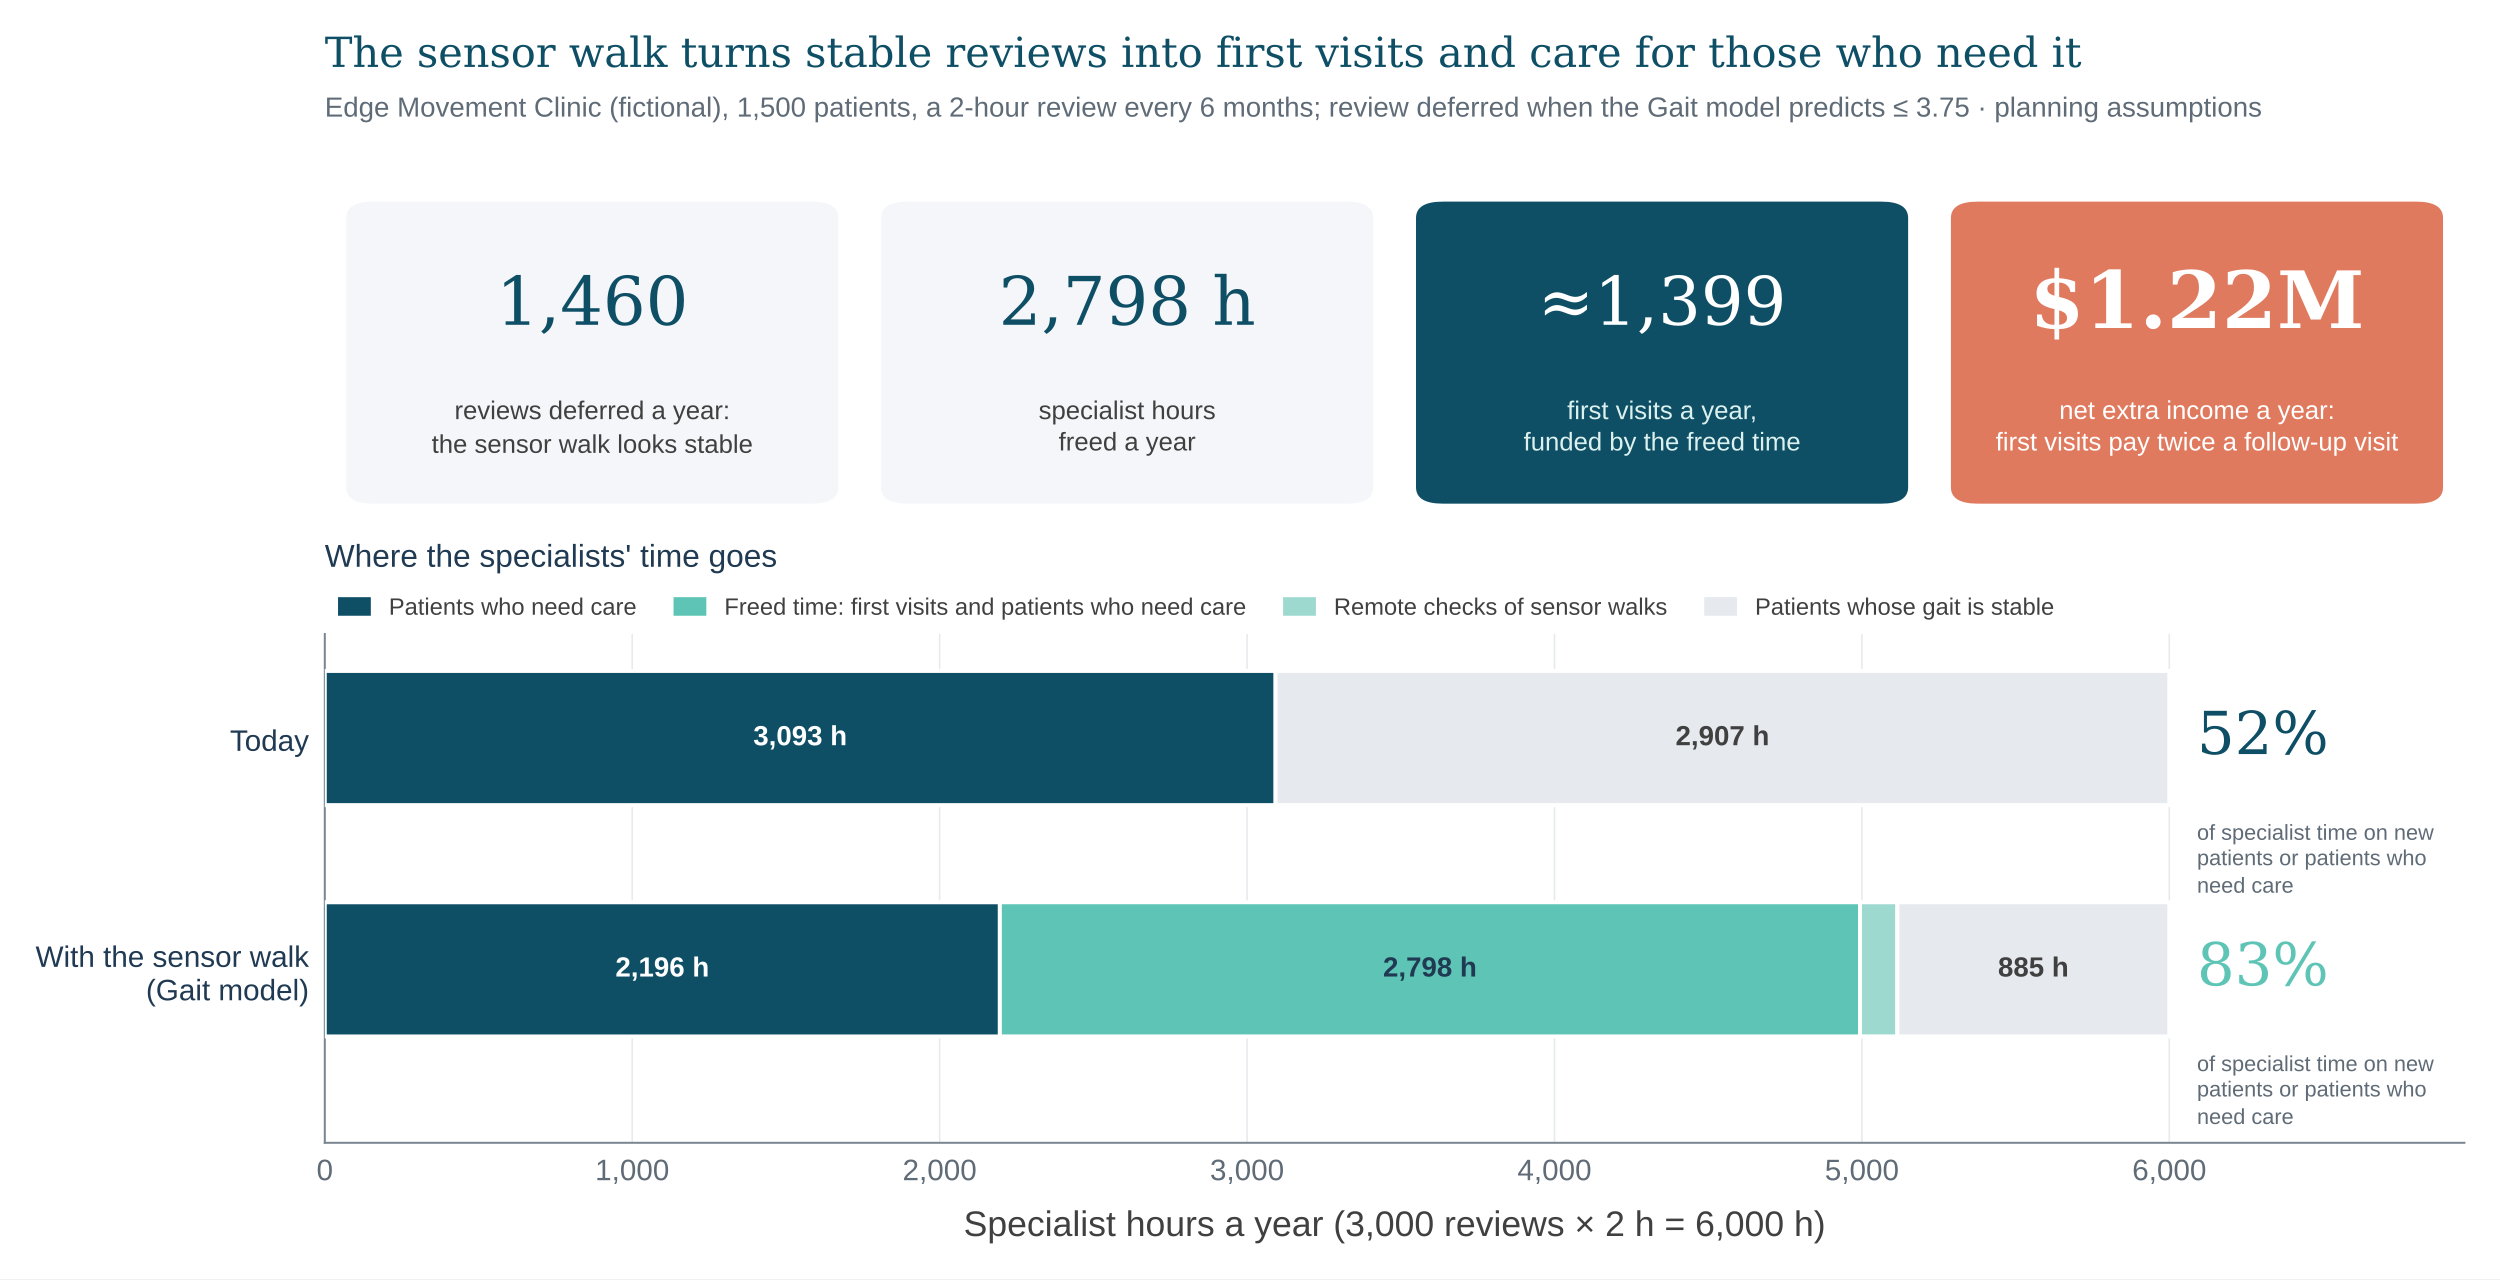
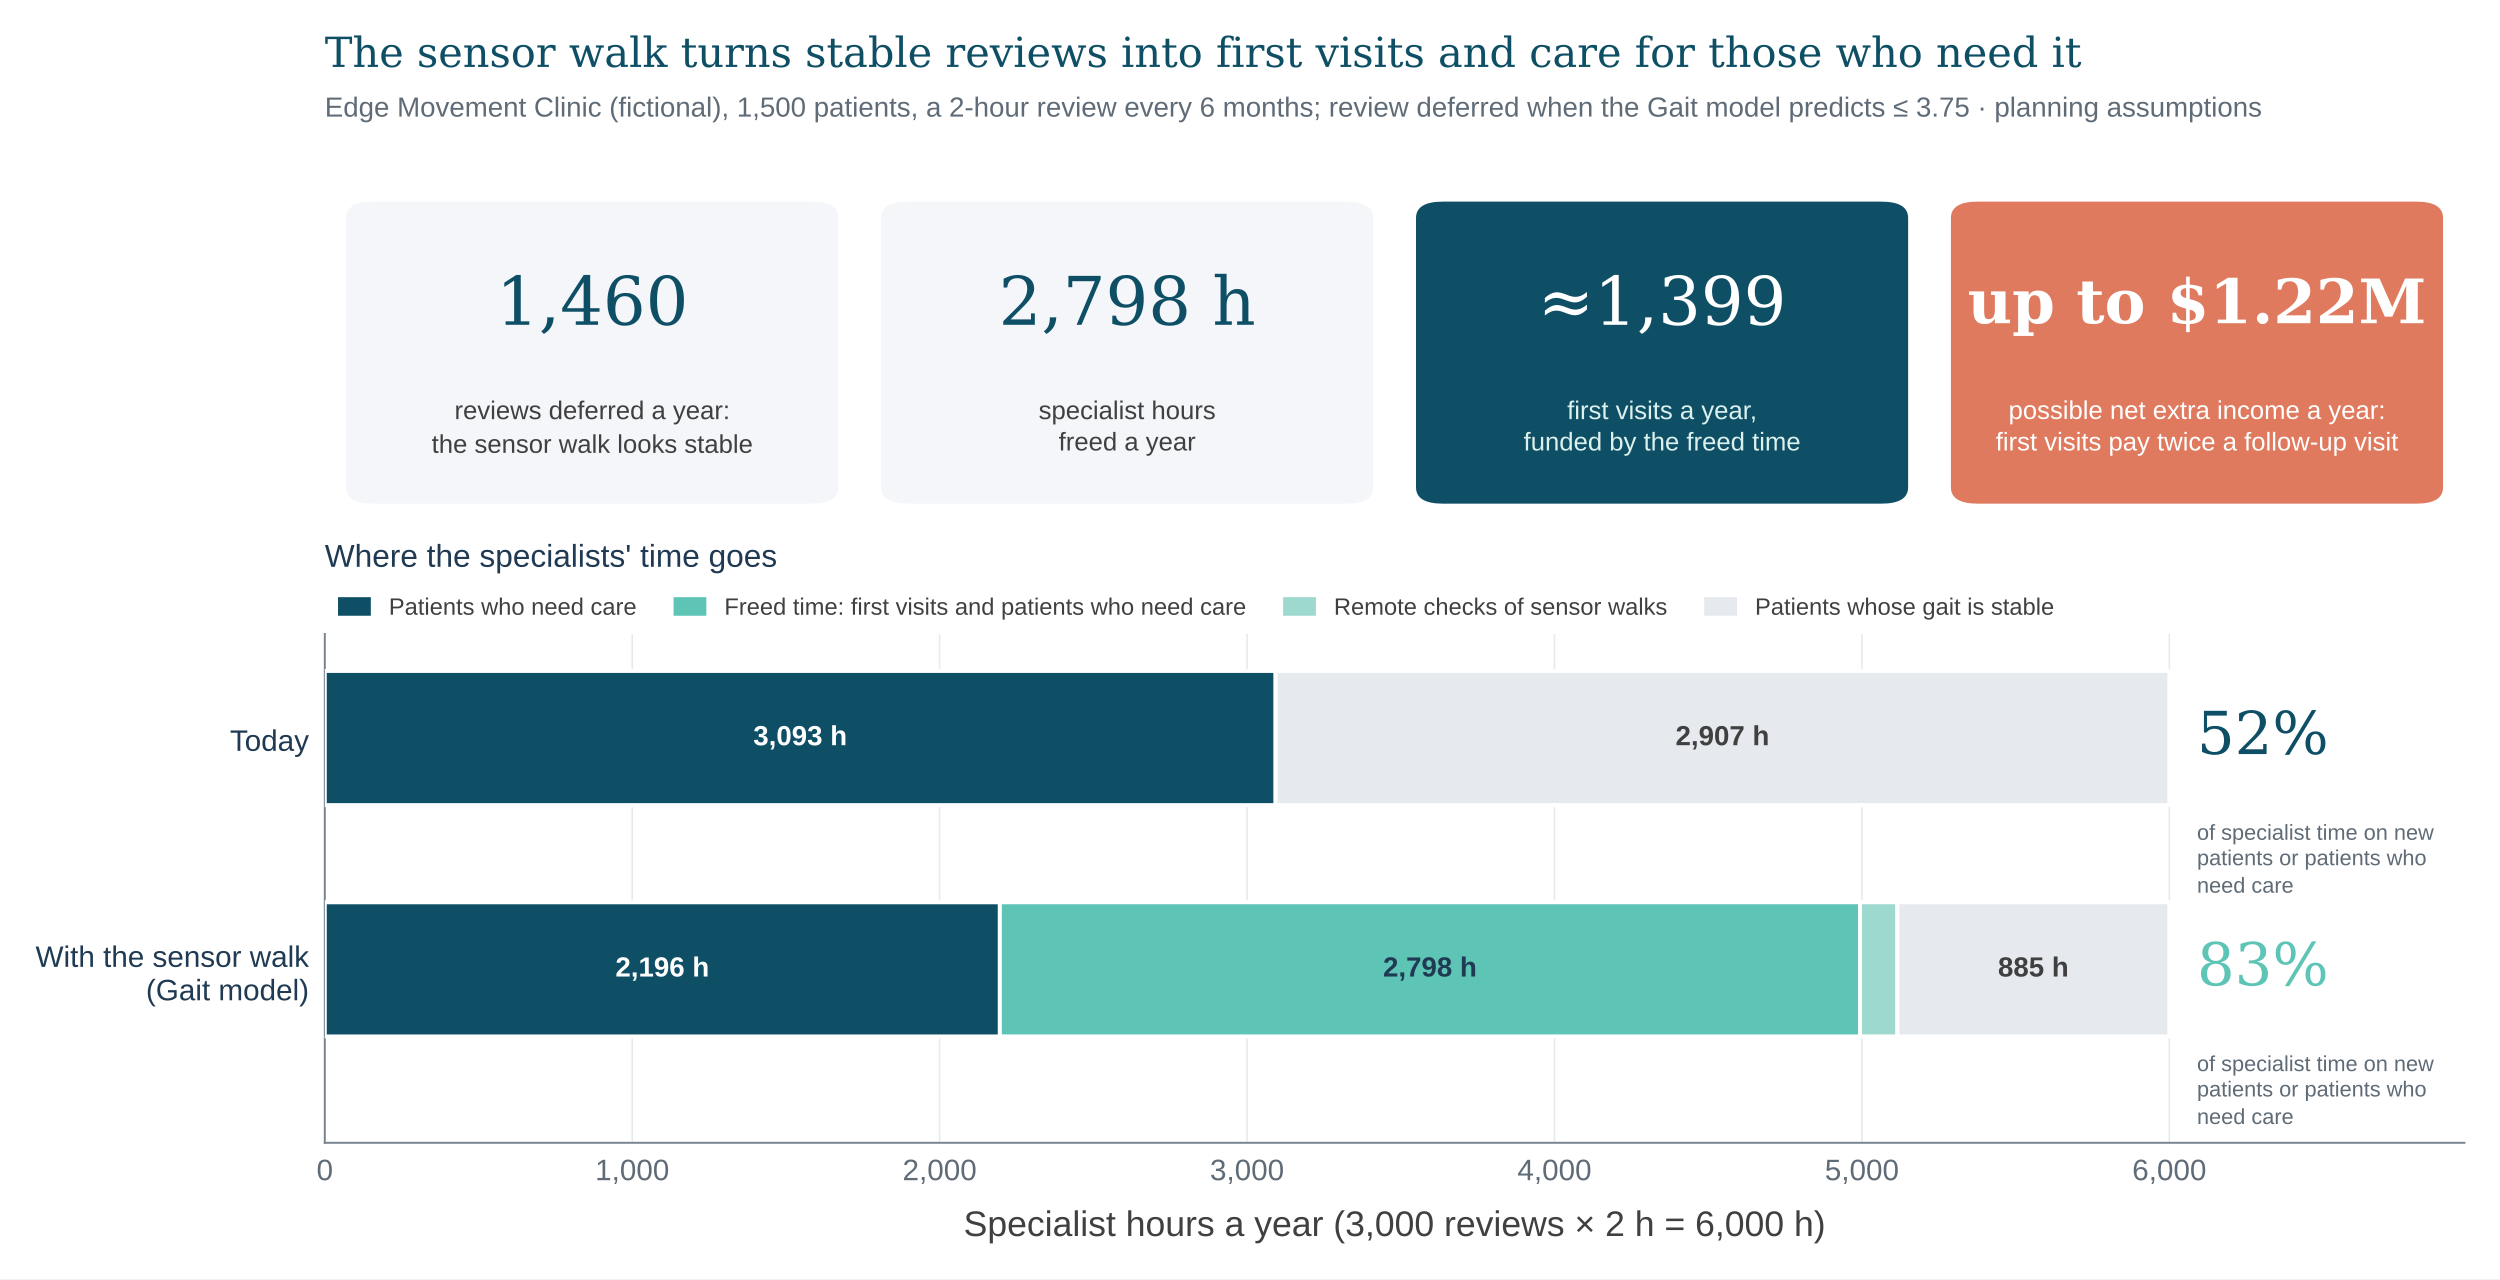
<svg xmlns="http://www.w3.org/2000/svg" width="1265.257pt" height="647.346pt" viewBox="0 0 1265.257 647.346" version="1.1">
  <defs>
    <style type="text/css">*{stroke-linejoin: round; stroke-linecap: butt}</style>
  </defs>
  <g id="figure_1">
    <g id="patch_1">
      <path d="M 0 647.346  L 1265.257 647.346  L 1265.257 0  L 0 0  z " style="fill: #ffffff" />
    </g>
    <g id="axes_1">
      <g id="patch_2">
-         <path d="M 188.742 254.897  L 410.733 254.897  Q 424.269 254.897 424.269 246.59  L 424.269 110.353  Q 424.269 102.046 410.733 102.046  L 188.742 102.046  Q 175.206 102.046 175.206 110.353  L 175.206 246.59  Q 175.206 254.897 188.742 254.897  z " clip-path="url(#p753ac1c65f)" style="fill: #f4f6f9" />
+         <path d="M 188.742 254.897  L 410.733 254.897  Q 424.269 254.897 424.269 246.59  L 424.269 110.353  Q 424.269 102.046 410.733 102.046  L 188.742 102.046  Q 175.206 102.046 175.206 110.353  L 175.206 246.59  Q 175.206 254.897 188.742 254.897  z " clip-path="url(#pfebd796aab)" style="fill: #f4f6f9" />
      </g>
      <g id="patch_3">
-         <path d="M 459.462 254.897  L 681.453 254.897  Q 694.989 254.897 694.989 246.59  L 694.989 110.353  Q 694.989 102.046 681.453 102.046  L 459.462 102.046  Q 445.926 102.046 445.926 110.353  L 445.926 246.59  Q 445.926 254.897 459.462 254.897  z " clip-path="url(#p753ac1c65f)" style="fill: #f4f6f9" />
+         <path d="M 459.462 254.897  L 681.453 254.897  Q 694.989 254.897 694.989 246.59  L 694.989 110.353  Q 694.989 102.046 681.453 102.046  L 459.462 102.046  Q 445.926 102.046 445.926 110.353  L 445.926 246.59  Q 445.926 254.897 459.462 254.897  z " clip-path="url(#pfebd796aab)" style="fill: #f4f6f9" />
      </g>
      <g id="patch_4">
-         <path d="M 730.182 254.897  L 952.173 254.897  Q 965.709 254.897 965.709 246.59  L 965.709 110.353  Q 965.709 102.046 952.173 102.046  L 730.182 102.046  Q 716.646 102.046 716.646 110.353  L 716.646 246.59  Q 716.646 254.897 730.182 254.897  z " clip-path="url(#p753ac1c65f)" style="fill: #0e4f66" />
+         <path d="M 730.182 254.897  L 952.173 254.897  Q 965.709 254.897 965.709 246.59  L 965.709 110.353  Q 965.709 102.046 952.173 102.046  L 730.182 102.046  Q 716.646 102.046 716.646 110.353  L 716.646 246.59  Q 716.646 254.897 730.182 254.897  z " clip-path="url(#pfebd796aab)" style="fill: #0e4f66" />
      </g>
      <g id="patch_5">
-         <path d="M 1000.902 254.897  L 1222.893 254.897  Q 1236.429 254.897 1236.429 246.59  L 1236.429 110.353  Q 1236.429 102.046 1222.893 102.046  L 1000.902 102.046  Q 987.366 102.046 987.366 110.353  L 987.366 246.59  Q 987.366 254.897 1000.902 254.897  z " clip-path="url(#p753ac1c65f)" style="fill: #e07a5f" />
+         <path d="M 1000.902 254.897  L 1222.893 254.897  Q 1236.429 254.897 1236.429 246.59  L 1236.429 110.353  Q 1236.429 102.046 1222.893 102.046  L 1000.902 102.046  Q 987.366 102.046 987.366 110.353  L 987.366 246.59  Q 987.366 254.897 1000.902 254.897  z " clip-path="url(#pfebd796aab)" style="fill: #e07a5f" />
      </g>
      <g id="text_1">
        <text style="font-size: 34px; font-family: 'Georgia', 'DejaVu Serif', serif; text-anchor: middle; fill: #0e4f66" x="299.737" y="164.384" transform="rotate(-0 299.7373 164.3836)">1,460</text>
      </g>
      <g id="text_2">
        <text style="font-size: 13px; font-family: 'Arial', 'DejaVu Sans', sans-serif; fill: #404040" transform="translate(230.0167 212.1176)">reviews deferred a year:</text>
        <text style="font-size: 13px; font-family: 'Arial', 'DejaVu Sans', sans-serif; fill: #404040" transform="translate(218.4508 229.1905)">the sensor walk looks stable</text>
      </g>
      <g id="text_3">
        <text style="font-size: 34px; font-family: 'Georgia', 'DejaVu Serif', serif; text-anchor: middle; fill: #0e4f66" x="570.457" y="164.384" transform="rotate(-0 570.4573 164.3836)">2,798 h</text>
      </g>
      <g id="text_4">
        <text style="font-size: 13px; font-family: 'Arial', 'DejaVu Sans', sans-serif; fill: #404040" transform="translate(525.6612 212.1145)">specialist hours</text>
        <text style="font-size: 13px; font-family: 'Arial', 'DejaVu Sans', sans-serif; fill: #404040" transform="translate(535.7737 227.9778)">freed a year</text>
      </g>
      <g id="text_5">
        <text style="font-size: 34px; font-family: 'Georgia', 'DejaVu Serif', serif; text-anchor: middle; fill: #ffffff" x="841.177" y="164.384" transform="rotate(-0 841.1773 164.3836)">≈1,399</text>
      </g>
      <g id="text_6">
        <text style="font-size: 13px; font-family: 'Arial', 'DejaVu Sans', sans-serif; fill: #dcf1ee" transform="translate(793.1403 212.1176)">first visits a year,</text>
        <text style="font-size: 13px; font-family: 'Arial', 'DejaVu Sans', sans-serif; fill: #dcf1ee" transform="translate(771.083 227.9778)">funded by the freed time</text>
      </g>
      <g id="text_7">
-         <text style="font-weight: 700; font-size: 40px; font-family: 'Georgia', 'DejaVu Serif', serif; text-anchor: middle; fill: #ffffff" x="1111.897" y="166.002" transform="rotate(-0 1111.897 166.0023)">$1.22M</text>
+         <text style="font-weight: 700; font-size: 31px; font-family: 'Georgia', 'DejaVu Serif', serif; text-anchor: middle; fill: #ffffff" x="1111.897" y="163.573" transform="rotate(-0 1111.897 163.5731)">up to $1.22M</text>
      </g>
      <g id="text_8">
-         <text style="font-size: 13px; font-family: 'Arial', 'DejaVu Sans', sans-serif; fill: #ffffff" transform="translate(1042.174 212.0384)">net extra income a year:</text>
+         <text style="font-size: 13px; font-family: 'Arial', 'DejaVu Sans', sans-serif; fill: #ffffff" transform="translate(1016.521 212.0384)">possible net extra income a year:</text>
        <text style="font-size: 13px; font-family: 'Arial', 'DejaVu Sans', sans-serif; fill: #ffffff" transform="translate(1010.04 227.9778)">first visits pay twice a follow-up visit</text>
      </g>
    </g>
    <g id="axes_2">
      <g id="patch_6">
        <path d="M 164.377 578.376  L 1247.257 578.376  L 1247.257 320.855  L 164.377 320.855  z " style="fill: #ffffff" />
      </g>
      <g id="matplotlib.axis_1">
        <g id="xtick_1">
          <g id="line2d_1">
-             <path d="M 164.377 578.376  L 164.377 320.855  " clip-path="url(#pdc076b4b94)" style="fill: none; stroke: #e6e9ed; stroke-width: 0.8; stroke-linecap: round" />
+             <path d="M 164.377 578.376  L 164.377 320.855  " clip-path="url(#p4afccadb9e)" style="fill: none; stroke: #e6e9ed; stroke-width: 0.8; stroke-linecap: round" />
          </g>
          <g id="line2d_2" />
          <g id="text_9">
            <text style="font-size: 15px; font-family: 'Arial', 'DejaVu Sans', sans-serif; text-anchor: middle; fill: #5f6b76" x="164.377" y="597.296" transform="rotate(-0 164.3773 597.2964)">0</text>
          </g>
        </g>
        <g id="xtick_2">
          <g id="line2d_3">
-             <path d="M 319.964 578.376  L 319.964 320.855  " clip-path="url(#pdc076b4b94)" style="fill: none; stroke: #e6e9ed; stroke-width: 0.8; stroke-linecap: round" />
+             <path d="M 319.964 578.376  L 319.964 320.855  " clip-path="url(#p4afccadb9e)" style="fill: none; stroke: #e6e9ed; stroke-width: 0.8; stroke-linecap: round" />
          </g>
          <g id="line2d_4" />
          <g id="text_10">
            <text style="font-size: 15px; font-family: 'Arial', 'DejaVu Sans', sans-serif; text-anchor: middle; fill: #5f6b76" x="319.964" y="597.296" transform="rotate(-0 319.9636 597.2964)">1,000</text>
          </g>
        </g>
        <g id="xtick_3">
          <g id="line2d_5">
-             <path d="M 475.55 578.376  L 475.55 320.855  " clip-path="url(#pdc076b4b94)" style="fill: none; stroke: #e6e9ed; stroke-width: 0.8; stroke-linecap: round" />
+             <path d="M 475.55 578.376  L 475.55 320.855  " clip-path="url(#p4afccadb9e)" style="fill: none; stroke: #e6e9ed; stroke-width: 0.8; stroke-linecap: round" />
          </g>
          <g id="line2d_6" />
          <g id="text_11">
            <text style="font-size: 15px; font-family: 'Arial', 'DejaVu Sans', sans-serif; text-anchor: middle; fill: #5f6b76" x="475.55" y="597.296" transform="rotate(-0 475.5498 597.2964)">2,000</text>
          </g>
        </g>
        <g id="xtick_4">
          <g id="line2d_7">
-             <path d="M 631.136 578.376  L 631.136 320.855  " clip-path="url(#pdc076b4b94)" style="fill: none; stroke: #e6e9ed; stroke-width: 0.8; stroke-linecap: round" />
+             <path d="M 631.136 578.376  L 631.136 320.855  " clip-path="url(#p4afccadb9e)" style="fill: none; stroke: #e6e9ed; stroke-width: 0.8; stroke-linecap: round" />
          </g>
          <g id="line2d_8" />
          <g id="text_12">
            <text style="font-size: 15px; font-family: 'Arial', 'DejaVu Sans', sans-serif; text-anchor: middle; fill: #5f6b76" x="631.136" y="597.296" transform="rotate(-0 631.136 597.2964)">3,000</text>
          </g>
        </g>
        <g id="xtick_5">
          <g id="line2d_9">
-             <path d="M 786.722 578.376  L 786.722 320.855  " clip-path="url(#pdc076b4b94)" style="fill: none; stroke: #e6e9ed; stroke-width: 0.8; stroke-linecap: round" />
+             <path d="M 786.722 578.376  L 786.722 320.855  " clip-path="url(#p4afccadb9e)" style="fill: none; stroke: #e6e9ed; stroke-width: 0.8; stroke-linecap: round" />
          </g>
          <g id="line2d_10" />
          <g id="text_13">
            <text style="font-size: 15px; font-family: 'Arial', 'DejaVu Sans', sans-serif; text-anchor: middle; fill: #5f6b76" x="786.722" y="597.296" transform="rotate(-0 786.7222 597.2964)">4,000</text>
          </g>
        </g>
        <g id="xtick_6">
          <g id="line2d_11">
-             <path d="M 942.308 578.376  L 942.308 320.855  " clip-path="url(#pdc076b4b94)" style="fill: none; stroke: #e6e9ed; stroke-width: 0.8; stroke-linecap: round" />
+             <path d="M 942.308 578.376  L 942.308 320.855  " clip-path="url(#p4afccadb9e)" style="fill: none; stroke: #e6e9ed; stroke-width: 0.8; stroke-linecap: round" />
          </g>
          <g id="line2d_12" />
          <g id="text_14">
            <text style="font-size: 15px; font-family: 'Arial', 'DejaVu Sans', sans-serif; text-anchor: middle; fill: #5f6b76" x="942.308" y="597.296" transform="rotate(-0 942.3084 597.2964)">5,000</text>
          </g>
        </g>
        <g id="xtick_7">
          <g id="line2d_13">
-             <path d="M 1097.895 578.376  L 1097.895 320.855  " clip-path="url(#pdc076b4b94)" style="fill: none; stroke: #e6e9ed; stroke-width: 0.8; stroke-linecap: round" />
+             <path d="M 1097.895 578.376  L 1097.895 320.855  " clip-path="url(#p4afccadb9e)" style="fill: none; stroke: #e6e9ed; stroke-width: 0.8; stroke-linecap: round" />
          </g>
          <g id="line2d_14" />
          <g id="text_15">
            <text style="font-size: 15px; font-family: 'Arial', 'DejaVu Sans', sans-serif; text-anchor: middle; fill: #5f6b76" x="1097.895" y="597.296" transform="rotate(-0 1097.895 597.2964)">6,000</text>
          </g>
        </g>
        <g id="text_16">
          <text style="font-size: 18px; font-family: 'Arial', 'DejaVu Sans', sans-serif; text-anchor: middle; fill: #404040" x="705.817" y="625.558" transform="rotate(-0 705.8173 625.5576)">Specialist hours a year (3,000 reviews × 2 h = 6,000 h)</text>
        </g>
      </g>
      <g id="matplotlib.axis_2">
        <g id="ytick_1">
          <g id="line2d_15" />
          <g id="text_17">
            <text style="font-size: 15px; font-family: 'Arial', 'DejaVu Sans', sans-serif; fill: #1f3a52" transform="translate(18 489.3496)">With the sensor walk</text>
            <text style="font-size: 15px; font-family: 'Arial', 'DejaVu Sans', sans-serif; fill: #1f3a52" transform="translate(73.86094 506.2507)">(Gait model)</text>
          </g>
        </g>
        <g id="ytick_2">
          <g id="line2d_16" />
          <g id="text_18">
            <text style="font-size: 15px; font-family: 'Arial', 'DejaVu Sans', sans-serif; text-anchor: end; fill: #1f3a52" x="156.377" y="380" transform="rotate(-0 156.3773 380)">Today</text>
          </g>
        </g>
      </g>
      <g id="patch_7">
        <path d="M 164.377 578.376  L 164.377 320.855  " style="fill: none; stroke: #7a8590; stroke-linejoin: miter; stroke-linecap: square" />
      </g>
      <g id="patch_8">
        <path d="M 164.377 578.376  L 1247.257 578.376  " style="fill: none; stroke: #7a8590; stroke-linejoin: miter; stroke-linecap: square" />
      </g>
      <g id="patch_9">
-         <path d="M 164.377 524.531  L 506.025 524.531  L 506.025 456.639  L 164.377 456.639  z " clip-path="url(#pdc076b4b94)" style="fill: #0e4f66; stroke: #ffffff; stroke-width: 2; stroke-linejoin: miter" />
+         <path d="M 164.377 524.531  L 506.025 524.531  L 506.025 456.639  L 164.377 456.639  z " clip-path="url(#p4afccadb9e)" style="fill: #0e4f66; stroke: #ffffff; stroke-width: 2; stroke-linejoin: miter" />
      </g>
      <g id="patch_10">
-         <path d="M 506.025 524.531  L 941.346 524.531  L 941.346 456.639  L 506.025 456.639  z " clip-path="url(#pdc076b4b94)" style="fill: #5ec4b6; stroke: #ffffff; stroke-width: 2; stroke-linejoin: miter" />
+         <path d="M 506.025 524.531  L 941.346 524.531  L 941.346 456.639  L 506.025 456.639  z " clip-path="url(#p4afccadb9e)" style="fill: #5ec4b6; stroke: #ffffff; stroke-width: 2; stroke-linejoin: miter" />
      </g>
      <g id="patch_11">
-         <path d="M 941.346 524.531  L 960.273 524.531  L 960.273 456.639  L 941.346 456.639  z " clip-path="url(#pdc076b4b94)" style="fill: #9ed9d0; stroke: #ffffff; stroke-width: 2; stroke-linejoin: miter" />
+         <path d="M 941.346 524.531  L 960.273 524.531  L 960.273 456.639  L 941.346 456.639  z " clip-path="url(#p4afccadb9e)" style="fill: #9ed9d0; stroke: #ffffff; stroke-width: 2; stroke-linejoin: miter" />
      </g>
      <g id="patch_12">
-         <path d="M 960.273 524.531  L 1097.895 524.531  L 1097.895 456.639  L 960.273 456.639  z " clip-path="url(#pdc076b4b94)" style="fill: #e6e9ed; stroke: #ffffff; stroke-width: 2; stroke-linejoin: miter" />
+         <path d="M 960.273 524.531  L 1097.895 524.531  L 1097.895 456.639  L 960.273 456.639  z " clip-path="url(#p4afccadb9e)" style="fill: #e6e9ed; stroke: #ffffff; stroke-width: 2; stroke-linejoin: miter" />
      </g>
      <g id="patch_13">
-         <path d="M 164.377 407.476  L 645.572 407.476  L 645.572 339.584  L 164.377 339.584  z " clip-path="url(#pdc076b4b94)" style="fill: #0e4f66; stroke: #ffffff; stroke-width: 2; stroke-linejoin: miter" />
+         <path d="M 164.377 407.476  L 645.572 407.476  L 645.572 339.584  L 164.377 339.584  z " clip-path="url(#p4afccadb9e)" style="fill: #0e4f66; stroke: #ffffff; stroke-width: 2; stroke-linejoin: miter" />
      </g>
      <g id="patch_14">
-         <path d="M 645.572 407.476  L 1097.895 407.476  L 1097.895 339.584  L 645.572 339.584  z " clip-path="url(#pdc076b4b94)" style="fill: #e6e9ed; stroke: #ffffff; stroke-width: 2; stroke-linejoin: miter" />
+         <path d="M 645.572 407.476  L 1097.895 407.476  L 1097.895 339.584  L 645.572 339.584  z " clip-path="url(#p4afccadb9e)" style="fill: #e6e9ed; stroke: #ffffff; stroke-width: 2; stroke-linejoin: miter" />
      </g>
      <g id="text_19">
        <text style="font-size: 30px; font-family: 'Georgia', 'DejaVu Serif', serif; text-anchor: start; fill: #5ec4b6" x="1111.897" y="498.678" transform="rotate(-0 1111.897 498.6781)">83%</text>
      </g>
      <g id="text_20">
        <text style="font-size: 11px; font-family: 'Arial', 'DejaVu Sans', sans-serif; fill: #5f6b76" transform="translate(1111.897 542.0873)">of specialist time on new</text>
        <text style="font-size: 11px; font-family: 'Arial', 'DejaVu Sans', sans-serif; fill: #5f6b76" transform="translate(1111.897 554.9243)">patients or patients who</text>
        <text style="font-size: 11px; font-family: 'Arial', 'DejaVu Sans', sans-serif; fill: #5f6b76" transform="translate(1111.897 568.8571)">need care</text>
      </g>
      <g id="text_21">
        <text style="font-size: 30px; font-family: 'Georgia', 'DejaVu Serif', serif; text-anchor: start; fill: #0e4f66" x="1111.897" y="381.623" transform="rotate(-0 1111.897 381.6232)">52%</text>
      </g>
      <g id="text_22">
        <text style="font-size: 11px; font-family: 'Arial', 'DejaVu Sans', sans-serif; fill: #5f6b76" transform="translate(1111.897 425.0324)">of specialist time on new</text>
        <text style="font-size: 11px; font-family: 'Arial', 'DejaVu Sans', sans-serif; fill: #5f6b76" transform="translate(1111.897 437.8695)">patients or patients who</text>
        <text style="font-size: 11px; font-family: 'Arial', 'DejaVu Sans', sans-serif; fill: #5f6b76" transform="translate(1111.897 451.8022)">need care</text>
      </g>
      <g id="text_23">
        <text style="font-size: 16px; font-family: 'Arial', 'DejaVu Sans', sans-serif; text-anchor: start; fill: #1f3a52" x="164.377" y="286.855" transform="rotate(-0 164.3773 286.8553)">Where the specialists' time goes</text>
      </g>
      <g id="text_24">
        <text style="font-weight: 700; font-size: 14px; font-family: 'Arial', 'DejaVu Sans', sans-serif; text-anchor: middle; fill: #ffffff" x="335.201" y="494.208" transform="rotate(-0 335.2014 494.2079)">2,196 h</text>
      </g>
      <g id="text_25">
        <text style="font-weight: 700; font-size: 14px; font-family: 'Arial', 'DejaVu Sans', sans-serif; text-anchor: middle; fill: #1f3a52" x="723.686" y="494.208" transform="rotate(-0 723.6857 494.2079)">2,798 h</text>
      </g>
      <g id="text_26">
        <text style="font-weight: 700; font-size: 14px; font-family: 'Arial', 'DejaVu Sans', sans-serif; text-anchor: middle; fill: #404040" x="1029.084" y="494.208" transform="rotate(-0 1029.084 494.2079)">885 h</text>
      </g>
      <g id="text_27">
        <text style="font-weight: 700; font-size: 14px; font-family: 'Arial', 'DejaVu Sans', sans-serif; text-anchor: middle; fill: #ffffff" x="404.975" y="377.153" transform="rotate(-0 404.9746 377.153)">3,093 h</text>
      </g>
      <g id="text_28">
        <text style="font-weight: 700; font-size: 14px; font-family: 'Arial', 'DejaVu Sans', sans-serif; text-anchor: middle; fill: #404040" x="871.733" y="377.153" transform="rotate(-0 871.7332 377.153)">2,907 h</text>
      </g>
      <g id="legend_1">
        <g id="patch_15">
          <path d="M 171.577 311.13  L 187.177 311.13  L 187.177 302.73  L 171.577 302.73  z " style="fill: #0e4f66; stroke: #0e4f66; stroke-linejoin: miter" />
        </g>
        <g id="text_29">
          <text style="font-size: 12px; font-family: 'Arial', 'DejaVu Sans', sans-serif; text-anchor: start; fill: #404040" x="196.777" y="311.13" transform="rotate(-0 196.7773 311.1296)">Patients who need care</text>
        </g>
        <g id="patch_16">
          <path d="M 341.383 311.13  L 356.983 311.13  L 356.983 302.73  L 341.383 302.73  z " style="fill: #5ec4b6; stroke: #5ec4b6; stroke-linejoin: miter" />
        </g>
        <g id="text_30">
          <text style="font-size: 12px; font-family: 'Arial', 'DejaVu Sans', sans-serif; text-anchor: start; fill: #404040" x="366.583" y="311.13" transform="rotate(-0 366.583 311.1296)">Freed time: first visits and patients who need care</text>
        </g>
        <g id="patch_17">
          <path d="M 649.888 311.13  L 665.488 311.13  L 665.488 302.73  L 649.888 302.73  z " style="fill: #9ed9d0; stroke: #9ed9d0; stroke-linejoin: miter" />
        </g>
        <g id="text_31">
          <text style="font-size: 12px; font-family: 'Arial', 'DejaVu Sans', sans-serif; text-anchor: start; fill: #404040" x="675.088" y="311.13" transform="rotate(-0 675.088 311.1296)">Remote checks of sensor walks</text>
        </g>
        <g id="patch_18">
          <path d="M 863.012 311.13  L 878.612 311.13  L 878.612 302.73  L 863.012 302.73  z " style="fill: #e6e9ed; stroke: #e6e9ed; stroke-linejoin: miter" />
        </g>
        <g id="text_32">
          <text style="font-size: 12px; font-family: 'Arial', 'DejaVu Sans', sans-serif; text-anchor: start; fill: #404040" x="888.212" y="311.13" transform="rotate(-0 888.2117 311.1296)">Patients whose gait is stable</text>
        </g>
      </g>
    </g>
    <g id="text_33">
      <text style="font-size: 21px; font-family: 'Georgia', 'DejaVu Serif', serif; text-anchor: start; fill: #0e4f66" x="164.377" y="33.885" transform="rotate(-0 164.3773 33.88453)">The sensor walk turns stable reviews into first visits and care for those who need it</text>
    </g>
    <g id="text_34">
      <text style="font-size: 14px; font-family: 'Arial', 'DejaVu Sans', sans-serif; text-anchor: start; fill: #5f6b76" x="164.377" y="59.012" transform="rotate(-0 164.3773 59.01204)">Edge Movement Clinic (fictional), 1,500 patients, a 2-hour review every 6 months; review deferred when the Gait model predicts ≤ 3.75 · planning assumptions</text>
    </g>
  </g>
  <defs>
-     <clipPath id="p753ac1c65f">
+     <clipPath id="pfebd796aab">
      <rect x="164.377" y="95.4" width="1082.88" height="166.142" />
    </clipPath>
-     <clipPath id="pdc076b4b94">
+     <clipPath id="p4afccadb9e">
      <rect x="164.377" y="320.855" width="1082.88" height="257.521" />
    </clipPath>
  </defs>
</svg>
